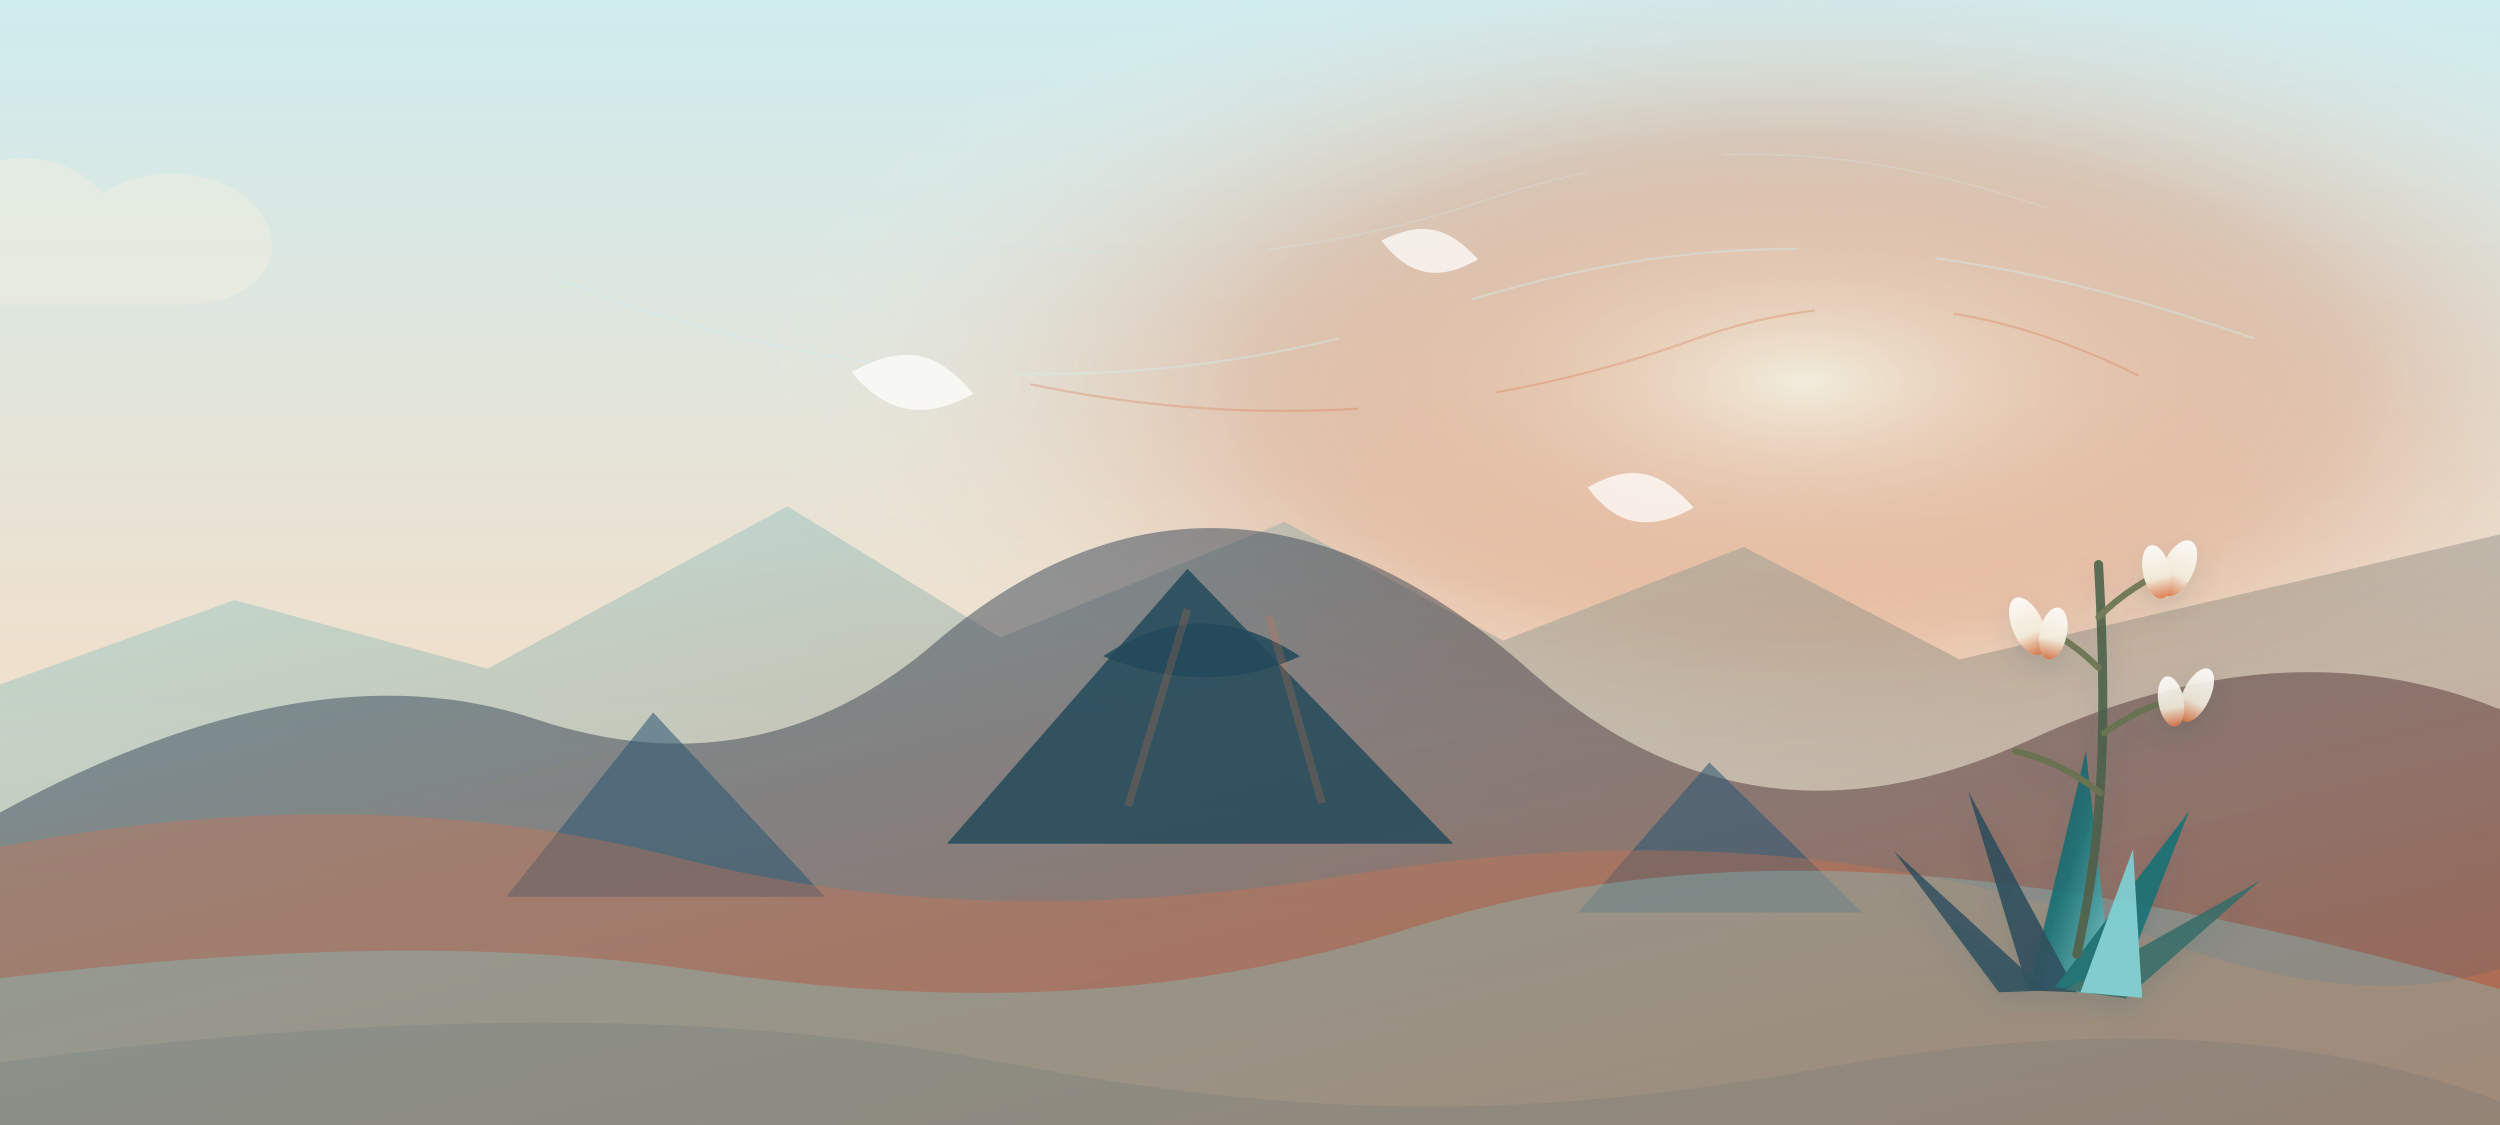
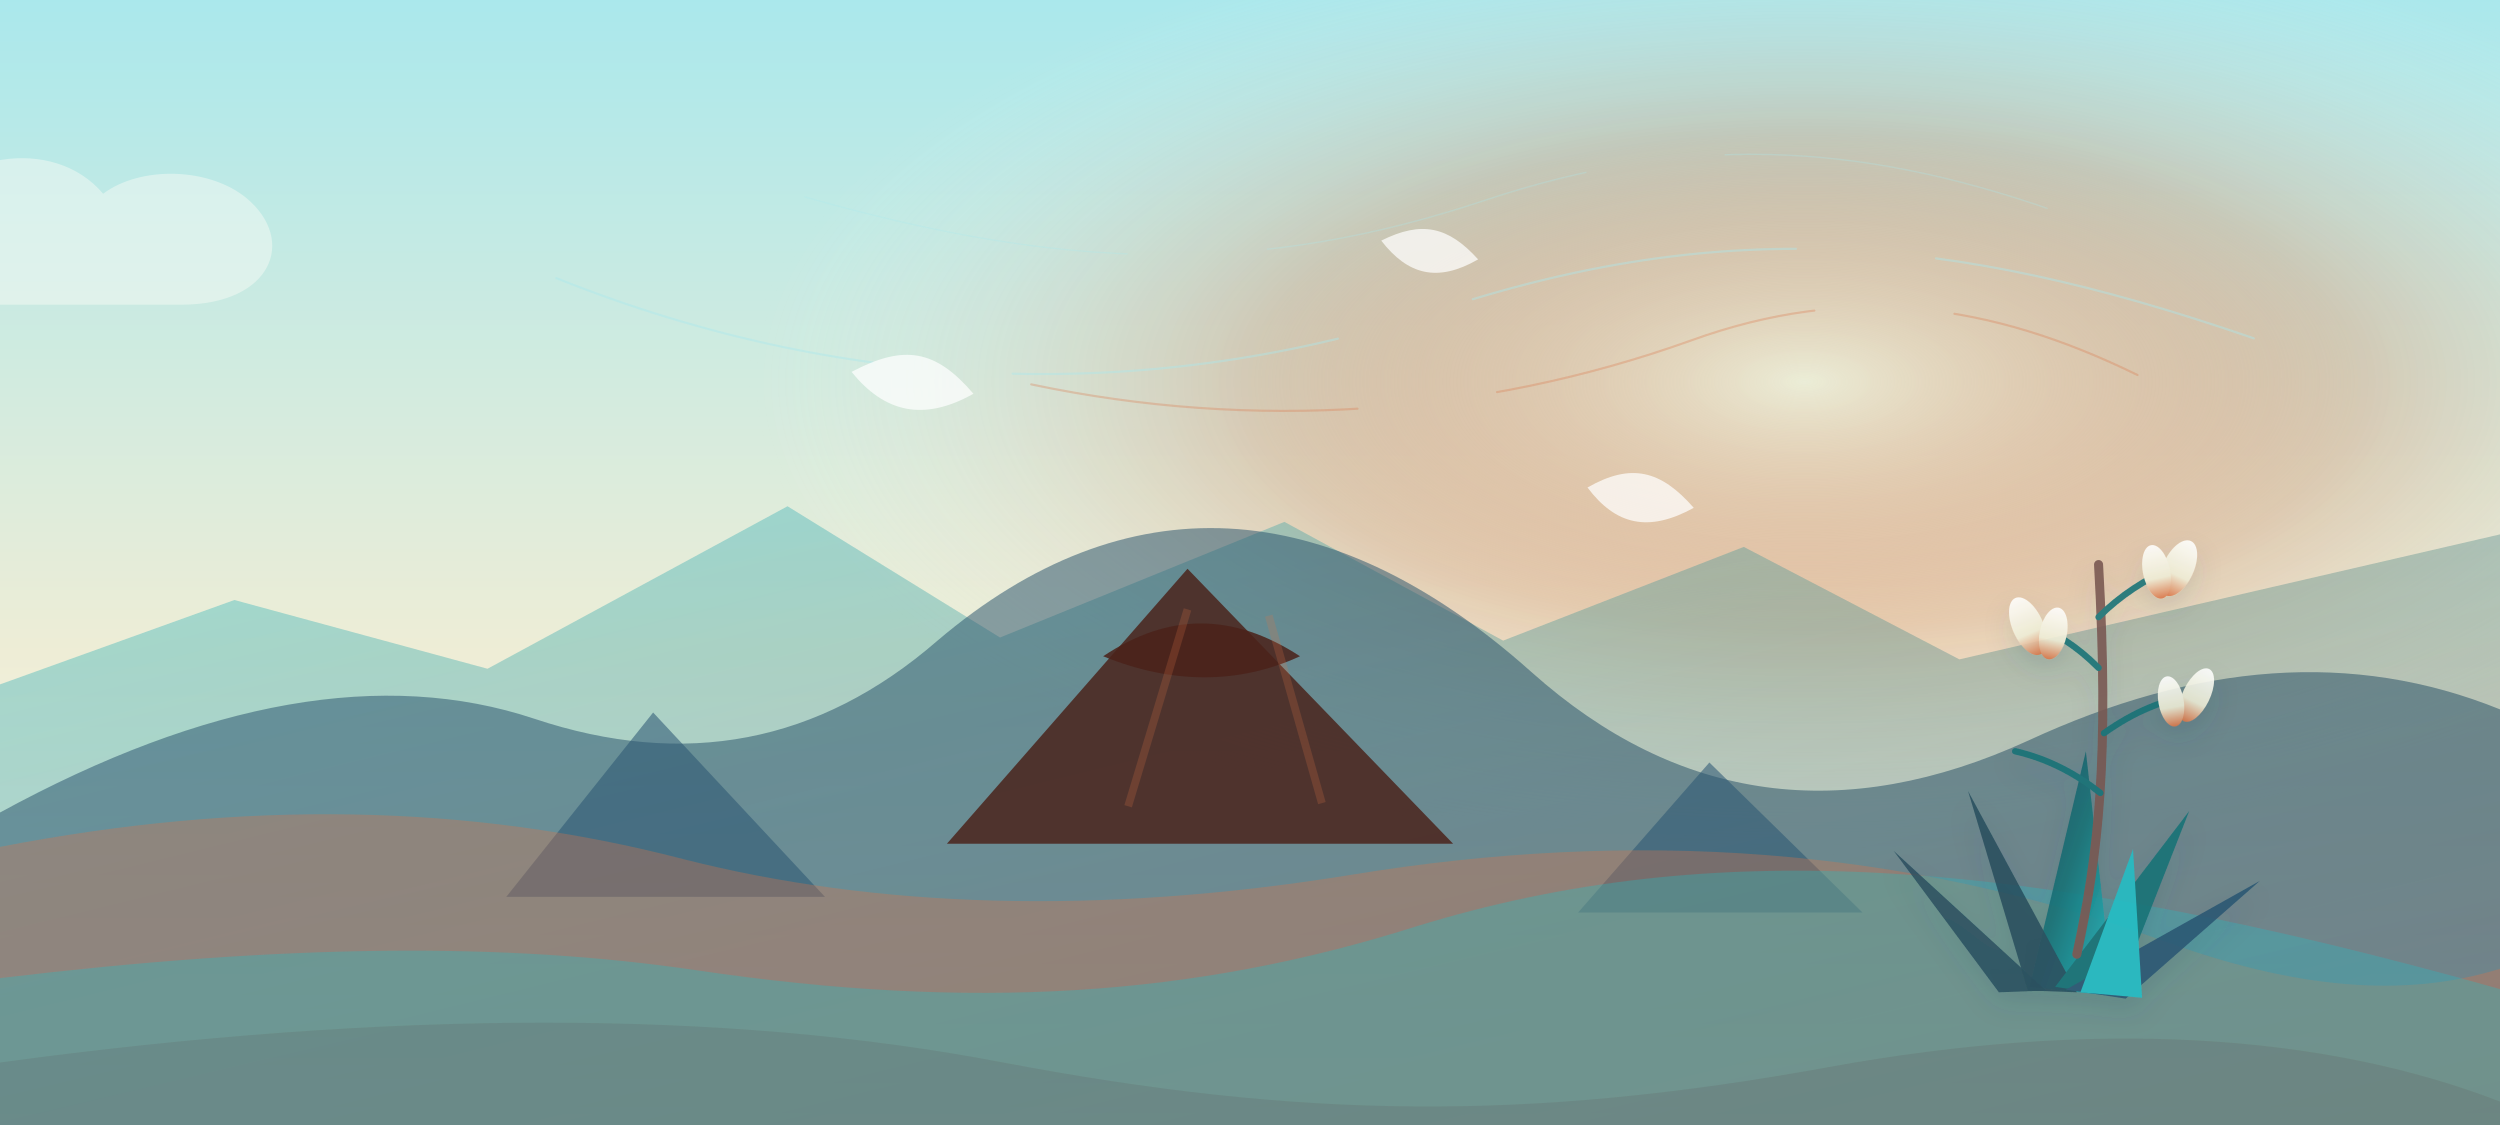
<svg xmlns="http://www.w3.org/2000/svg" viewBox="0 0 1600 720" role="img" aria-labelledby="title desc" data-brand-palette="explore-raton" data-edge-overscan="true">
  <defs>
    <linearGradient id="sky" x1="0" y1="0" x2="0" y2="1">
-       <stop offset="0" stop-color="#cfecef" />
-       <stop offset="0.58" stop-color="#efe0cd" />
-       <stop offset="1" stop-color="#f3eedd" />
+       <stop offset="0" stop-color="#aae8ec" />
+       <stop offset="0.58" stop-color="#eeedd6" />
+       <stop offset="1" stop-color="#fffdf8" />
    </linearGradient>
    <radialGradient id="sunwash" cx="0.72" cy="0.34" r="0.42">
-       <stop offset="0" stop-color="#f3eedd" stop-opacity="0.9" />
+       <stop offset="0" stop-color="#eeedd6" stop-opacity="0.9" />
      <stop offset="0.52" stop-color="#d97345" stop-opacity="0.28" />
      <stop offset="1" stop-color="#ffffff" stop-opacity="0" />
    </radialGradient>
    <linearGradient id="farTone" x1="0" y1="0" x2="1" y2="1">
-       <stop offset="0" stop-color="#7ed4d8" stop-opacity="0.70" />
-       <stop offset="1" stop-color="#772816" stop-opacity="0.68" />
+       <stop offset="0" stop-color="#21bdc5" stop-opacity="0.70" />
+       <stop offset="1" stop-color="#775751" stop-opacity="0.68" />
    </linearGradient>
    <linearGradient id="nearTone" x1="0" y1="0" x2="1" y2="1">
      <stop offset="0" stop-color="#2b5672" />
-       <stop offset="1" stop-color="#772816" />
+       <stop offset="1" stop-color="#22495a" />
    </linearGradient>
    <linearGradient id="yuccaLeaf" x1="0" y1="0" x2="1" y2="1">
      <stop offset="0" stop-color="#22495a" />
      <stop offset="0.48" stop-color="#147176" />
-       <stop offset="1" stop-color="#7ed4d8" />
+       <stop offset="1" stop-color="#21bdc5" />
    </linearGradient>
    <linearGradient id="flower" x1="0" y1="0" x2="0" y2="1">
      <stop offset="0" stop-color="#ffffff" />
-       <stop offset="0.62" stop-color="#f3eedd" />
+       <stop offset="0.62" stop-color="#eeedd6" />
      <stop offset="1" stop-color="#d97345" />
    </linearGradient>
    <filter id="softShadow" x="-20%" y="-20%" width="140%" height="150%">
      <feDropShadow dx="0" dy="14" stdDeviation="14" flood-color="#22495a" flood-opacity="0.13" />
    </filter>
    <style>
  .sun-glow { animation: geo-sun 30s ease-in-out infinite alternate; }
  .cloud-bank { animation: geo-clouds 108s linear infinite; }
  .far-range,
  .mid-range {
    transform-box: fill-box;
    transform-origin: 50% 100%;
  }
  .far-range { animation: geo-far 52s ease-in-out infinite alternate; }
  .mid-range { animation: geo-mid 44s ease-in-out infinite alternate; }
  .near-feature { animation: geo-near 38s ease-in-out infinite alternate; }
  .plains-layer {
    transform-box: fill-box;
    transform-origin: 50% 100%;
    animation: geo-plains 48s ease-in-out infinite alternate;
  }
  .wind-line {
    fill: none;
-     stroke: #cfecef;
+     stroke: #aae8ec;
    opacity: 0.42;
    stroke-width: 1.4;
    stroke-linecap: round;
    stroke-dasharray: 210 90;
    animation: geo-wind 28s linear infinite;
  }
  .wind-line.thin { stroke-width: 0.9; opacity: 0.28; animation-duration: 34s; }
  .wind-line.gold { stroke: #d97345; opacity: 0.30; animation-duration: 31s; }
  .yucca-sway {
    transform-box: fill-box;
    transform-origin: 50% 100%;
    animation: geo-yucca 10.5s ease-in-out infinite alternate;
  }
  .yucca-sway.slow { animation-duration: 13s; animation-delay: -1.2s; }
  .leaf-sway {
    transform-box: fill-box;
    transform-origin: 50% 100%;
    animation: geo-leaf 12s ease-in-out infinite alternate;
  }
  .blossom {
    transform-box: fill-box;
    transform-origin: 50% 18%;
    animation: geo-blossom 9s ease-in-out infinite alternate;
  }
  .blossom.d2 { animation-delay: -1.6s; }
  .blossom.d3 { animation-delay: -3.1s; }
  .seed {
    transform-box: fill-box;
    transform-origin: 0 0;
    animation: geo-seed 24s ease-in-out infinite;
  }
  .seed.s2 { animation-delay: -4s; }
  .seed.s3 { animation-delay: -8s; }
  @keyframes geo-sun {
    from { transform: translate(-3px, 1px) scale(0.99); opacity: 0.54; }
    to { transform: translate(4px, -2px) scale(1.01); opacity: 0.68; }
  }
  @keyframes geo-clouds {
    from { transform: translateX(-220px); }
    to { transform: translateX(1700px); }
  }
  @keyframes geo-far {
    from { transform: translateX(-2px) scaleX(1.014); }
    to { transform: translateX(2px) scaleX(1.018); }
  }
  @keyframes geo-mid {
    from { transform: translateX(2px) scaleX(1.018); }
    to { transform: translateX(-2px) scaleX(1.014); }
  }
  @keyframes geo-near {
    from { transform: translateX(-3px) translateY(0.5px); }
    to { transform: translateX(3px) translateY(-0.5px); }
  }
  @keyframes geo-plains {
    from { transform: translateX(-2px) scaleX(1.012); }
    to { transform: translateX(2px) translateY(-1px) scaleX(1.016); }
  }
  @keyframes geo-wind {
    from { stroke-dashoffset: 180; transform: translateX(-18px); }
    to { stroke-dashoffset: -180; transform: translateX(26px); }
  }
  @keyframes geo-yucca {
    from { transform: rotate(-0.8deg) translateX(-1px); }
    to { transform: rotate(1.1deg) translateX(1.5px); }
  }
  @keyframes geo-leaf {
    from { transform: rotate(-0.45deg); }
    to { transform: rotate(0.75deg); }
  }
  @keyframes geo-blossom {
    from { transform: rotate(-1.2deg) translateY(0); }
    to { transform: rotate(1deg) translateY(1px); }
  }
  @keyframes geo-seed {
    0%, 100% { transform: translate(0, 0) rotate(-3deg); opacity: 0.54; }
    50% { transform: translate(14px, 4px) rotate(4deg); opacity: 0.36; }
  }
  @media (prefers-reduced-motion: reduce) {
    .sun-glow,
    .cloud-bank,
    .far-range,
    .mid-range,
    .near-feature,
    .plains-layer,
    .wind-line,
    .yucca-sway,
    .leaf-sway,
    .blossom,
    .seed {
      animation: none !important;
    }
  }
</style>
  </defs>
  <rect width="1600" height="720" fill="url(#sky)" />
  <rect width="1600" height="720" fill="url(#sunwash)" class="sun-glow" />
  <g class="cloud-bank" opacity="0.42">
-     <path d="M-160 162c22-39 76-46 104-20 22-44 90-56 122-18 24-18 68-17 92 3 32 27 16 68-42 68h-276z" fill="#f3eedd" />
-     <path d="M-520 238c16-30 54-37 76-16 15-34 64-46 89-18 18-14 54-13 72 4 25 23 14 54-30 54h-207z" fill="#f3eedd" opacity="0.78" />
+     <path d="M-160 162c22-39 76-46 104-20 22-44 90-56 122-18 24-18 68-17 92 3 32 27 16 68-42 68h-276z" fill="#fffdf8" />
+     <path d="M-520 238c16-30 54-37 76-16 15-34 64-46 89-18 18-14 54-13 72 4 25 23 14 54-30 54h-207z" fill="#fffdf8" opacity="0.78" />
  </g>
  <path class="wind-line thin" d="M515 126c168 48 292 50 436 2 126-42 236-38 364 7" />
  <path class="wind-line" d="M356 178c190 76 384 80 566 20 192-63 342-45 536 24" />
  <path class="wind-line gold" d="M660 246c142 30 288 20 422-28 102-37 192-24 286 22" />
  <g class="far-range">
    <path d="M0 438l150-54 162 44 192-104 136 84 182-74 140 76 154-60 138 72 346-80v378H0z" fill="url(#farTone)" opacity="0.54" />
  </g>
  <g class="mid-range">
    <path d="M0 520c132-72 246-92 342-60 96 32 182 16 258-50 120-102 250-96 380 20 94 84 200 98 318 44 108-50 208-58 302-20v266H0z" fill="url(#nearTone)" opacity="0.52" />
  </g>
  <g class="near-feature">
-     <path d="M606 540l154-176 170 176z" fill="#22495a" opacity="0.84" />
-     <path d="M706 420c42-28 83-28 126 0-39 18-82 18-126 0z" fill="#22495a" opacity="0.86" />
+     <path d="M606 540l154-176 170 176z" fill="#4a221a" opacity="0.84" />
+     <path d="M706 420c42-28 83-28 126 0-39 18-82 18-126 0z" fill="#4a221a" opacity="0.86" />
    <path d="M324 574l94-118 110 118zM1010 584l84-96 98 96z" fill="#2b5672" opacity="0.56" />
    <path d="M760 390l-38 126M812 394l34 120" stroke="#d97345" stroke-width="5" opacity="0.22" />
  </g>
  <g id="plains" class="plains-layer" opacity="0.95">
    <path d="M0 542c155-30 300-28 438 8 122 31 265 36 426 10 182-30 355-18 520 42 85 31 155 37 216 18v100H0z" fill="#d97345" opacity="0.34" />
-     <path d="M0 626c184-22 324-23 446-5 176 26 318 17 460-28 188-58 388-46 694 40v87H0z" fill="#7ed4d8" opacity="0.32" />
-     <path d="M0 680c250-34 465-34 642 0 190 36 336 38 528 3 170-31 316-22 430 22v15H0z" fill="#22495a" opacity="0.10" />
+     <path d="M0 626c184-22 324-23 446-5 176 26 318 17 460-28 188-58 388-46 694 40v87H0z" fill="#21bdc5" opacity="0.32" />
+     <path d="M0 680c250-34 465-34 642 0 190 36 336 38 528 3 170-31 316-22 430 22v15H0z" fill="#4a221a" opacity="0.10" />
  </g>
  <g filter="url(#softShadow)" opacity="0.88" transform="translate(1212 330) scale(0.58)">
    <g class="leaf-sway">
      <path d="M150 520l62-260 30 270z" fill="url(#yuccaLeaf)" />
      <path d="M148 524l-66-220 120 222z" fill="#22495a" opacity="0.9" />
      <path d="M178 520l148-194-80 204z" fill="#147176" />
-       <path d="M190 523l214-120-148 130z" fill="#396d68" />
+       <path d="M190 523l214-120-148 130z" fill="#2b5672" />
      <path d="M116 526L0 370l168 154z" fill="#22495a" opacity="0.88" />
-       <path d="M206 526l58-158 10 164z" fill="#7ed4d8" />
+       <path d="M206 526l58-158 10 164z" fill="#21bdc5" />
    </g>
    <g class="yucca-sway slow" transform="translate(202 54)">
-       <path d="M0 430C24 320 36 213 24 0" fill="none" stroke="#4a5f4a" stroke-width="10" stroke-linecap="round" />
-       <path d="M24 58c24-24 52-42 82-55" fill="none" stroke="#65714e" stroke-width="7" stroke-linecap="round" />
-       <path d="M24 114c-25-25-48-39-75-49" fill="none" stroke="#65714e" stroke-width="7" stroke-linecap="round" />
-       <path d="M30 186c34-24 65-37 104-43" fill="none" stroke="#65714e" stroke-width="7" stroke-linecap="round" />
-       <path d="M26 252c-28-22-59-38-94-46" fill="none" stroke="#65714e" stroke-width="7" stroke-linecap="round" />
+       <path d="M0 430C24 320 36 213 24 0" fill="none" stroke="#775751" stroke-width="10" stroke-linecap="round" />
+       <path d="M24 58c24-24 52-42 82-55" fill="none" stroke="#147176" stroke-width="7" stroke-linecap="round" />
+       <path d="M24 114c-25-25-48-39-75-49" fill="none" stroke="#147176" stroke-width="7" stroke-linecap="round" />
+       <path d="M30 186c34-24 65-37 104-43" fill="none" stroke="#147176" stroke-width="7" stroke-linecap="round" />
+       <path d="M26 252c-28-22-59-38-94-46" fill="none" stroke="#147176" stroke-width="7" stroke-linecap="round" />
      <g class="blossom">
        <ellipse cx="112" cy="4" rx="17" ry="33" fill="url(#flower)" transform="rotate(25 112 4)" />
        <ellipse cx="88" cy="8" rx="15" ry="30" fill="url(#flower)" transform="rotate(-12 88 8)" />
      </g>
      <g class="blossom d2">
        <ellipse cx="-54" cy="68" rx="17" ry="34" fill="url(#flower)" transform="rotate(-24 -54 68)" />
        <ellipse cx="-26" cy="76" rx="15" ry="29" fill="url(#flower)" transform="rotate(12 -26 76)" />
      </g>
      <g class="blossom d3">
        <ellipse cx="132" cy="144" rx="15" ry="32" fill="url(#flower)" transform="rotate(26 132 144)" />
        <ellipse cx="104" cy="151" rx="14" ry="28" fill="url(#flower)" transform="rotate(-10 104 151)" />
      </g>
    </g>
  </g>
  <g opacity="0.72">
    <path class="seed" d="M545 238c34-18 54-14 78 14-32 18-57 12-78-14z" fill="#ffffff" />
    <path class="seed s2" d="M884 154c26-13 43-9 62 12-26 15-45 10-62-12z" fill="#ffffff" />
    <path class="seed s3" d="M1016 312c28-16 47-11 68 13-29 16-50 11-68-13z" fill="#ffffff" />
  </g>
</svg>
